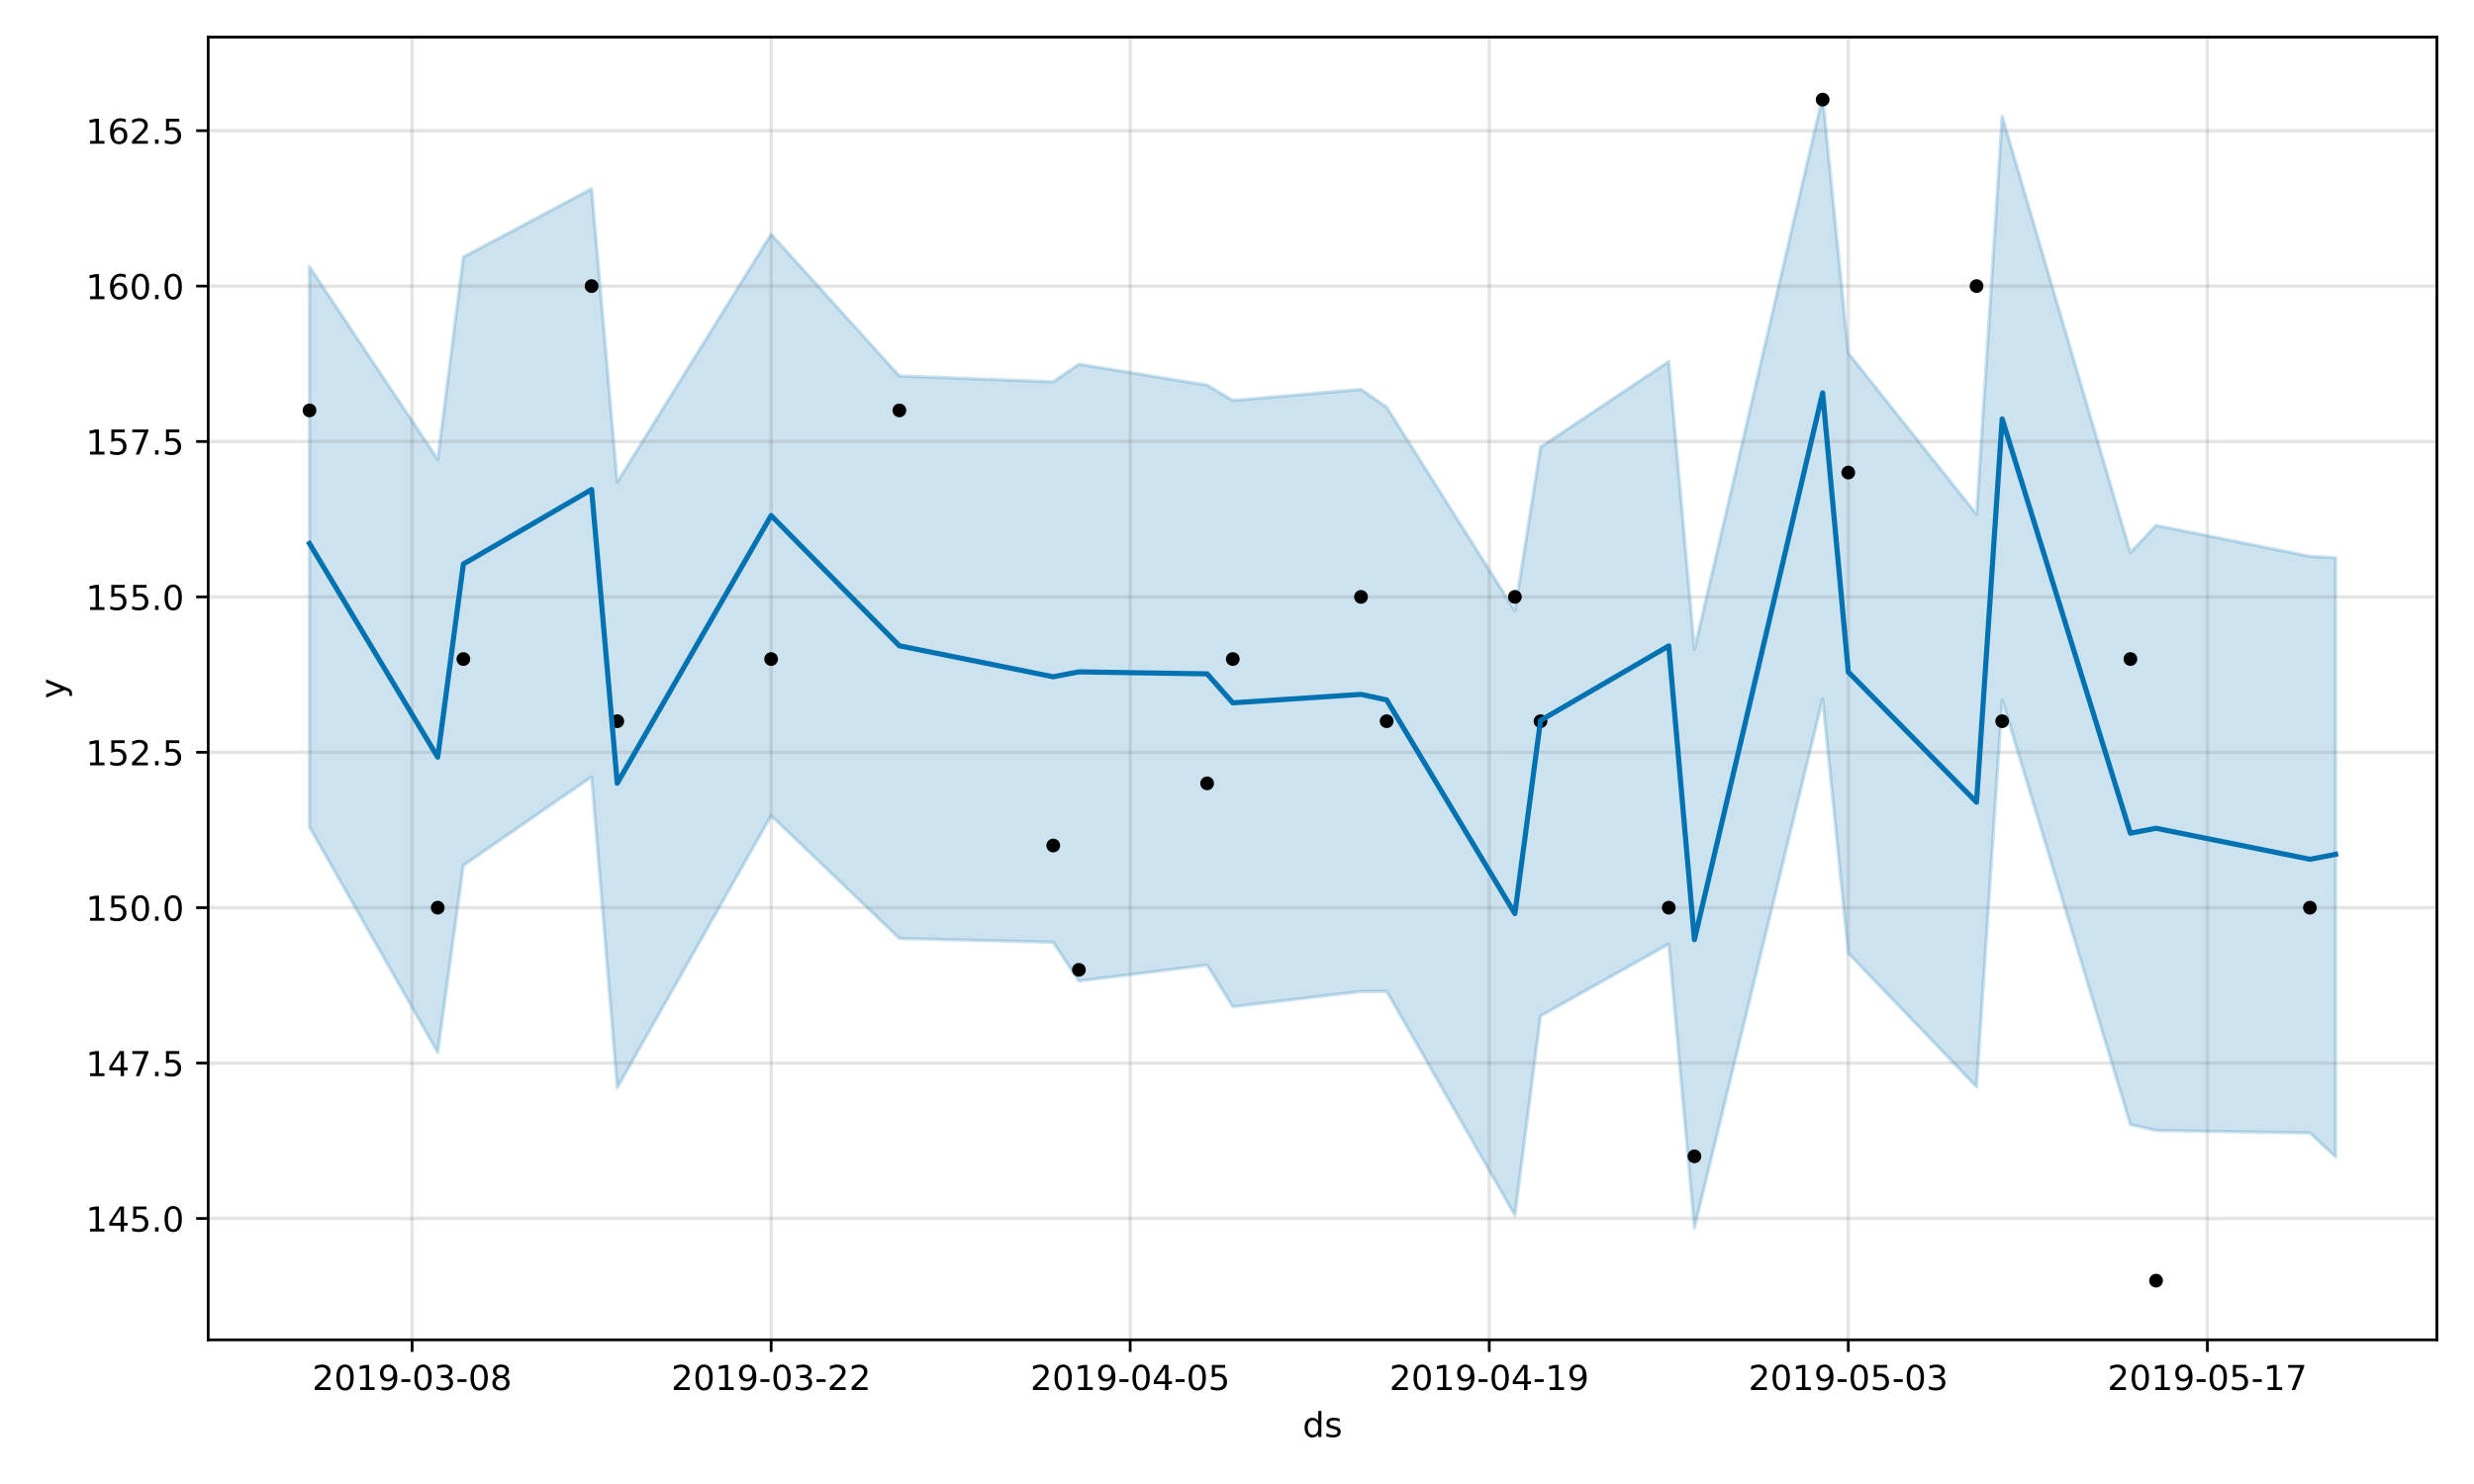
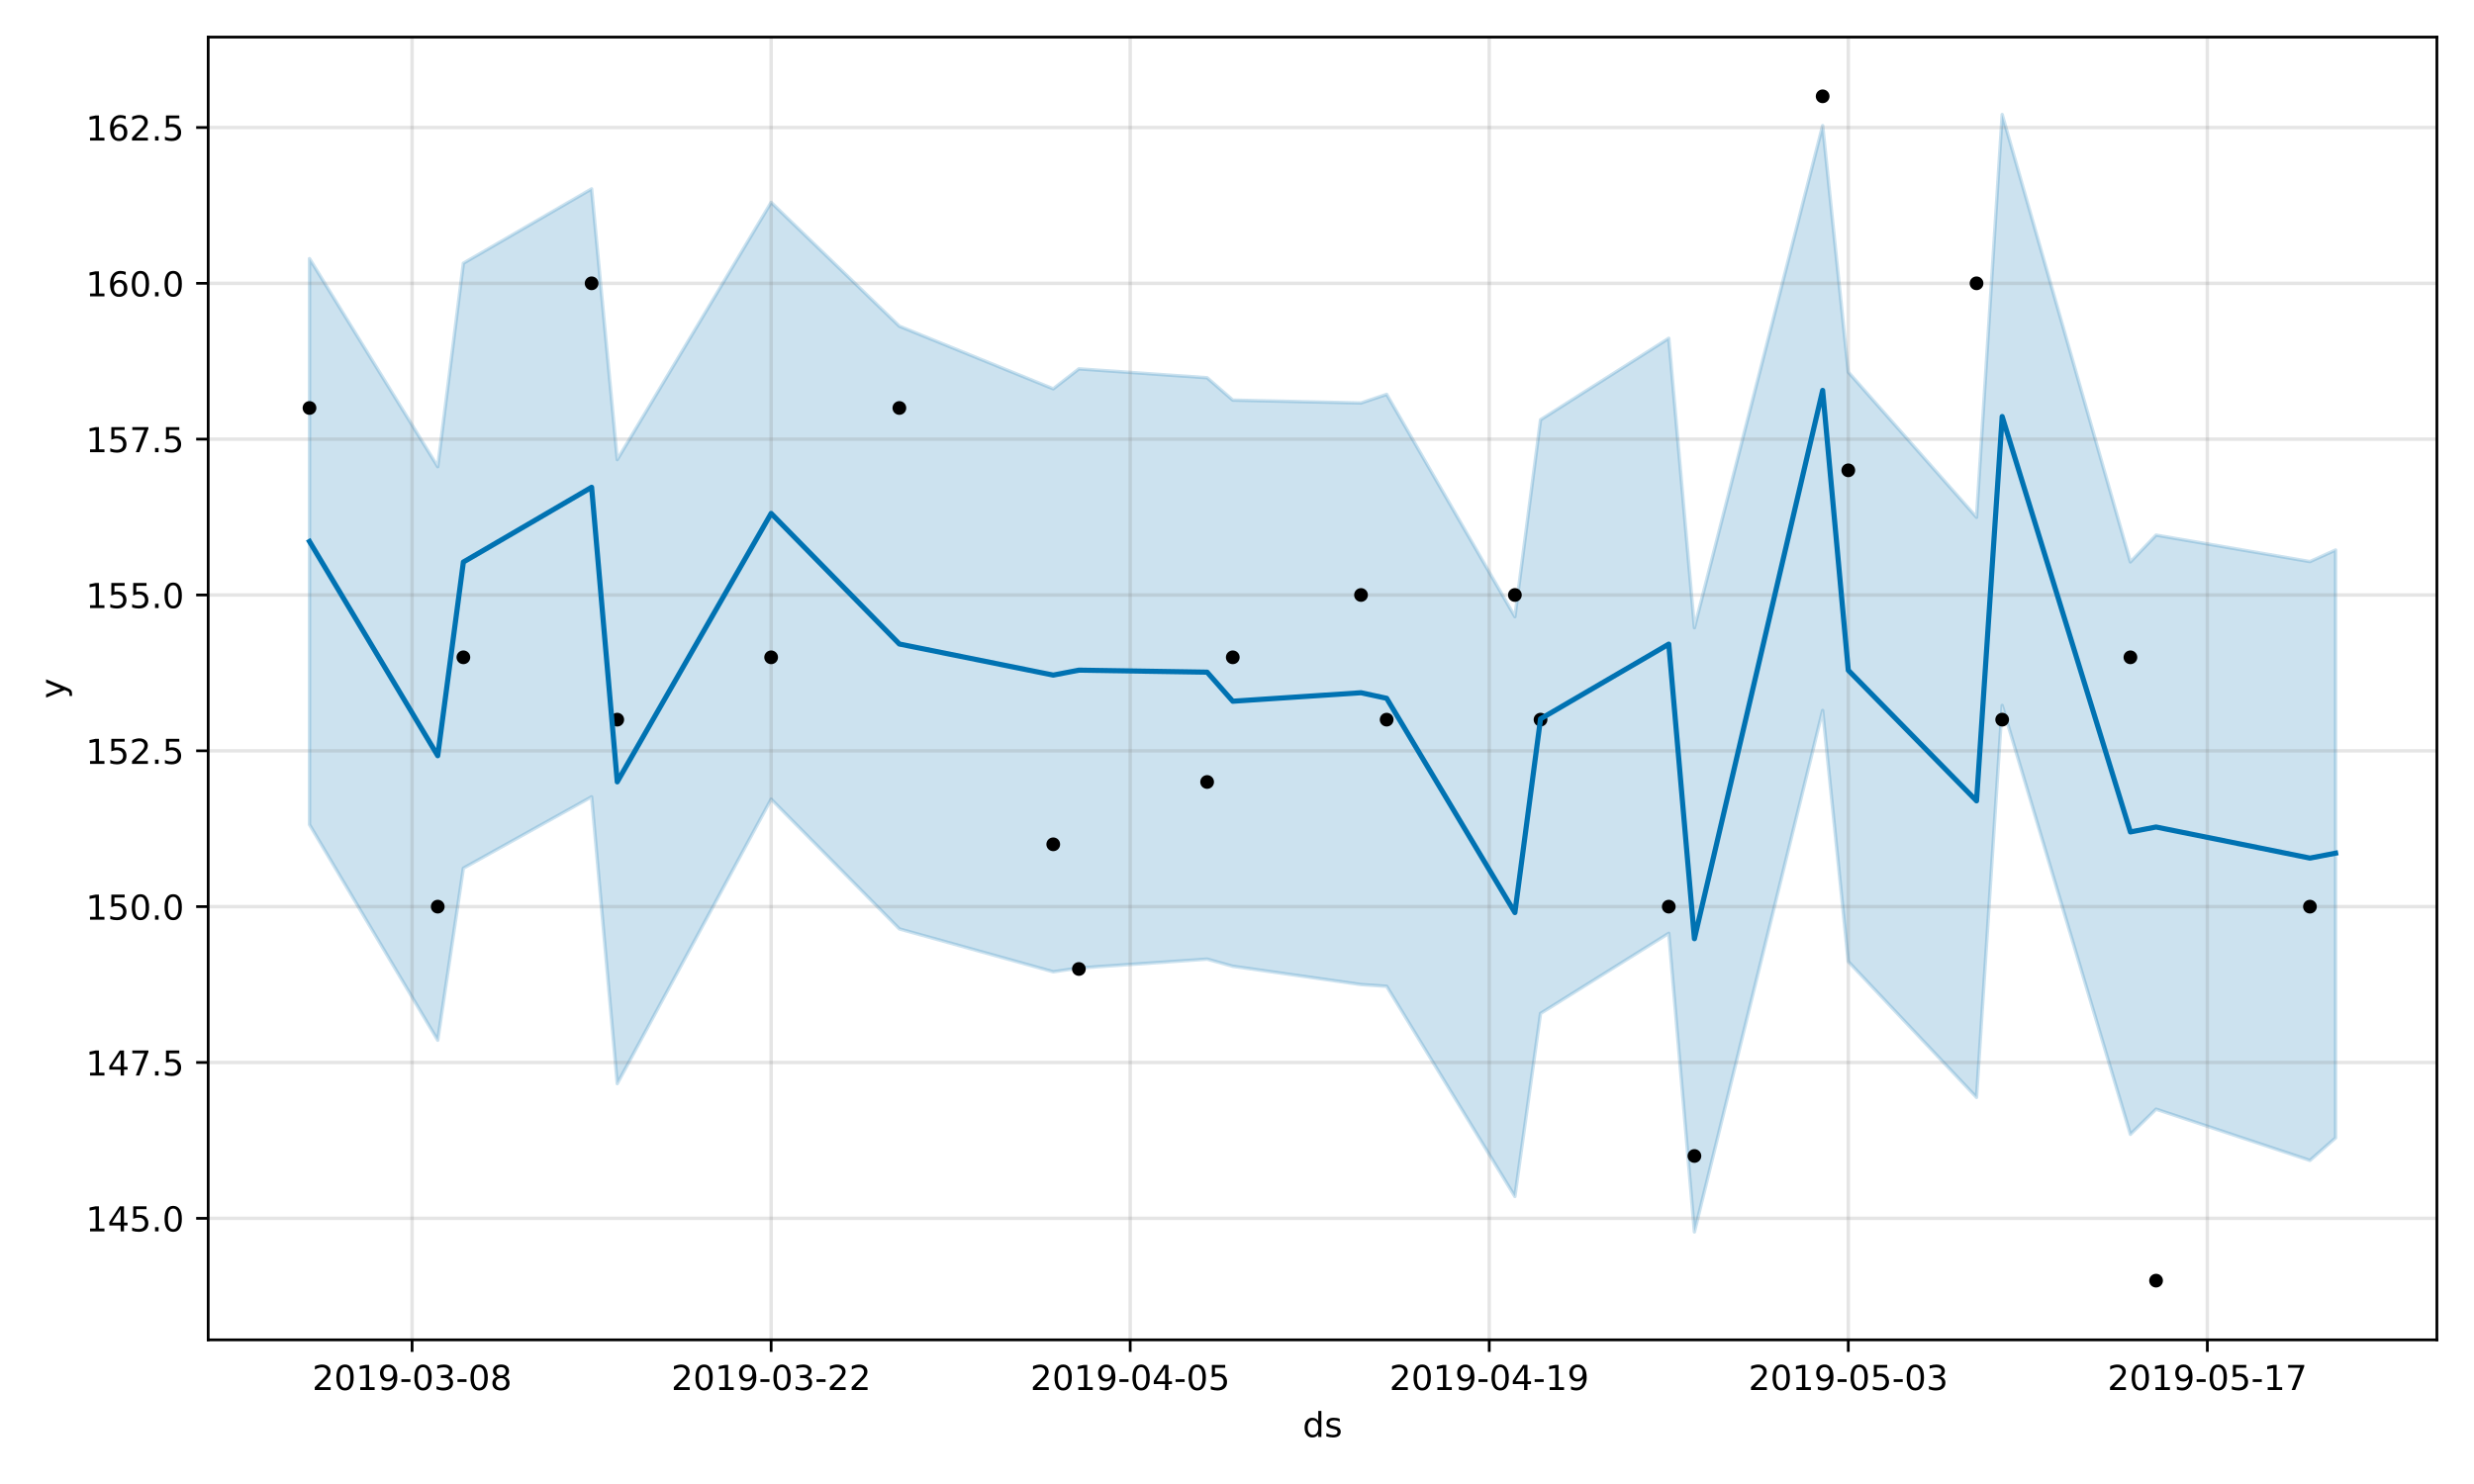
<svg xmlns="http://www.w3.org/2000/svg" xmlns:xlink="http://www.w3.org/1999/xlink" height="432pt" version="1.1" viewBox="0 0 720 432" width="720pt">
  <defs>
    <style type="text/css">
*{stroke-linecap:butt;stroke-linejoin:round;}
  </style>
  </defs>
  <g id="figure_1">
    <g id="patch_1">
      <path d="M 0 432  L 720 432  L 720 0  L 0 0  z " style="fill:#ffffff;" />
    </g>
    <g id="axes_1">
      <g id="patch_2">
        <path d="M 60.59 390.04  L 709.2 390.04  L 709.2 10.8  L 60.59 10.8  z " style="fill:#ffffff;" />
      </g>
      <g id="PolyCollection_1">
        <defs>
-           <path d="M 90.072 -354.343  L 90.072 -191.236  L 127.392 -125.614  L 134.855 -180.07  L 172.175 -205.859  L 179.639 -115.346  L 224.422 -194.559  L 261.741 -158.797  L 306.524 -157.697  L 313.988 -146.433  L 351.308 -151.057  L 358.771 -138.943  L 396.091 -143.376  L 403.555 -143.408  L 440.874 -78.211  L 448.338 -136.245  L 485.657 -157.182  L 493.121 -74.53  L 530.44 -228.502  L 537.904 -154.503  L 575.224 -115.605  L 582.687 -228.213  L 620.007 -104.636  L 627.471 -102.896  L 672.254 -102.185  L 679.718 -95.21  L 679.718 -269.632  L 679.718 -269.632  L 672.254 -270.048  L 627.471 -279.054  L 620.007 -271.151  L 582.687 -398.163  L 575.224 -282.303  L 537.904 -329.222  L 530.44 -403.962  L 493.121 -242.994  L 485.657 -326.786  L 448.338 -301.846  L 440.874 -254.263  L 403.555 -313.49  L 396.091 -318.655  L 358.771 -315.433  L 351.308 -319.895  L 313.988 -325.988  L 306.524 -320.88  L 261.741 -322.555  L 224.422 -363.819  L 179.639 -291.683  L 172.175 -377.069  L 134.855 -357.193  L 127.392 -298.302  L 90.072 -354.343  z " id="m1f48682692" style="stroke:#0072b2;stroke-opacity:0.2;" />
+           <path d="M 90.072 -356.724  L 90.072 -191.943  L 127.392 -129.191  L 134.855 -179.267  L 172.175 -200.045  L 179.639 -116.551  L 224.422 -199.361  L 261.741 -161.596  L 306.524 -149.11  L 313.988 -150.215  L 351.308 -152.794  L 358.771 -150.714  L 396.091 -145.389  L 403.555 -144.883  L 440.874 -83.701  L 448.338 -136.986  L 485.657 -160.311  L 493.121 -73.375  L 530.44 -225.18  L 537.904 -152.076  L 575.224 -112.545  L 582.687 -226.635  L 620.007 -101.785  L 627.471 -109.117  L 672.254 -94.194  L 679.718 -100.769  L 679.718 -271.889  L 679.718 -271.889  L 672.254 -268.52  L 627.471 -276.226  L 620.007 -268.421  L 582.687 -398.656  L 575.224 -281.414  L 537.904 -323.687  L 530.44 -395.425  L 493.121 -249.262  L 485.657 -333.525  L 448.338 -309.798  L 440.874 -252.483  L 403.555 -317.197  L 396.091 -314.69  L 358.771 -315.527  L 351.308 -322.037  L 313.988 -324.627  L 306.524 -318.816  L 261.741 -337.042  L 224.422 -373.077  L 179.639 -298.198  L 172.175 -377.019  L 134.855 -355.372  L 127.392 -296.152  L 90.072 -356.724  z " id="m158ec9b78b" style="stroke:#0072b2;stroke-opacity:0.2;" />
        </defs>
-         <g clip-path="url(#pb1d03dbba0)">
-           <use style="fill:#0072b2;fill-opacity:0.2;stroke:#0072b2;stroke-opacity:0.2;" x="0" xlink:href="#m1f48682692" y="432" />
+         <g clip-path="url(#p7cccd1d1d1)">
+           <use style="fill:#0072b2;fill-opacity:0.2;stroke:#0072b2;stroke-opacity:0.2;" x="0" xlink:href="#m158ec9b78b" y="432" />
        </g>
      </g>
      <g id="matplotlib.axis_1">
        <g id="xtick_1">
          <g id="line2d_1">
-             <path clip-path="url(#pb1d03dbba0)" d="M 119.928 390.04  L 119.928 10.8  " style="fill:none;stroke:#808080;stroke-linecap:square;stroke-opacity:0.2;" />
+             <path clip-path="url(#p7cccd1d1d1)" d="M 119.928 390.04  L 119.928 10.8  " style="fill:none;stroke:#808080;stroke-linecap:square;stroke-opacity:0.2;" />
          </g>
          <g id="line2d_2">
            <defs>
-               <path d="M 0 0  L 0 3.5  " id="m46b2b4d875" style="stroke:#000000;stroke-width:0.8;" />
-             </defs>
-             <g>
-               <use style="stroke:#000000;stroke-width:0.8;" x="119.928" xlink:href="#m46b2b4d875" y="390.04" />
+               <path d="M 0 0  L 0 3.5  " id="m3bfe131722" style="stroke:#000000;stroke-width:0.8;" />
+             </defs>
+             <g>
+               <use style="stroke:#000000;stroke-width:0.8;" x="119.928" xlink:href="#m3bfe131722" y="390.04" />
            </g>
          </g>
          <g id="text_1">
            <defs>
              <path d="M 19.188 8.297  L 53.609 8.297  L 53.609 0  L 7.328 0  L 7.328 8.297  Q 12.938 14.109 22.625 23.891  Q 32.328 33.688 34.812 36.531  Q 39.547 41.844 41.422 45.531  Q 43.312 49.219 43.312 52.781  Q 43.312 58.594 39.234 62.25  Q 35.156 65.922 28.609 65.922  Q 23.969 65.922 18.812 64.312  Q 13.672 62.703 7.812 59.422  L 7.812 69.391  Q 13.766 71.781 18.938 73  Q 24.125 74.219 28.422 74.219  Q 39.75 74.219 46.484 68.547  Q 53.219 62.891 53.219 53.422  Q 53.219 48.922 51.531 44.891  Q 49.859 40.875 45.406 35.406  Q 44.188 33.984 37.641 27.219  Q 31.109 20.453 19.188 8.297  z " id="DejaVuSans-50" />
              <path d="M 31.781 66.406  Q 24.172 66.406 20.328 58.906  Q 16.5 51.422 16.5 36.375  Q 16.5 21.391 20.328 13.891  Q 24.172 6.391 31.781 6.391  Q 39.453 6.391 43.281 13.891  Q 47.125 21.391 47.125 36.375  Q 47.125 51.422 43.281 58.906  Q 39.453 66.406 31.781 66.406  z M 31.781 74.219  Q 44.047 74.219 50.516 64.516  Q 56.984 54.828 56.984 36.375  Q 56.984 17.969 50.516 8.266  Q 44.047 -1.422 31.781 -1.422  Q 19.531 -1.422 13.062 8.266  Q 6.594 17.969 6.594 36.375  Q 6.594 54.828 13.062 64.516  Q 19.531 74.219 31.781 74.219  z " id="DejaVuSans-48" />
              <path d="M 12.406 8.297  L 28.516 8.297  L 28.516 63.922  L 10.984 60.406  L 10.984 69.391  L 28.422 72.906  L 38.281 72.906  L 38.281 8.297  L 54.391 8.297  L 54.391 0  L 12.406 0  z " id="DejaVuSans-49" />
              <path d="M 10.984 1.516  L 10.984 10.5  Q 14.703 8.734 18.5 7.812  Q 22.312 6.891 25.984 6.891  Q 35.75 6.891 40.891 13.453  Q 46.047 20.016 46.781 33.406  Q 43.953 29.203 39.594 26.953  Q 35.25 24.703 29.984 24.703  Q 19.047 24.703 12.672 31.312  Q 6.297 37.938 6.297 49.422  Q 6.297 60.641 12.938 67.422  Q 19.578 74.219 30.609 74.219  Q 43.266 74.219 49.922 64.516  Q 56.594 54.828 56.594 36.375  Q 56.594 19.141 48.406 8.859  Q 40.234 -1.422 26.422 -1.422  Q 22.703 -1.422 18.891 -0.688  Q 15.094 0.047 10.984 1.516  z M 30.609 32.422  Q 37.25 32.422 41.125 36.953  Q 45.016 41.5 45.016 49.422  Q 45.016 57.281 41.125 61.844  Q 37.25 66.406 30.609 66.406  Q 23.969 66.406 20.094 61.844  Q 16.219 57.281 16.219 49.422  Q 16.219 41.5 20.094 36.953  Q 23.969 32.422 30.609 32.422  z " id="DejaVuSans-57" />
              <path d="M 4.891 31.391  L 31.203 31.391  L 31.203 23.391  L 4.891 23.391  z " id="DejaVuSans-45" />
              <path d="M 40.578 39.312  Q 47.656 37.797 51.625 33  Q 55.609 28.219 55.609 21.188  Q 55.609 10.406 48.188 4.484  Q 40.766 -1.422 27.094 -1.422  Q 22.516 -1.422 17.656 -0.516  Q 12.797 0.391 7.625 2.203  L 7.625 11.719  Q 11.719 9.328 16.594 8.109  Q 21.484 6.891 26.812 6.891  Q 36.078 6.891 40.938 10.547  Q 45.797 14.203 45.797 21.188  Q 45.797 27.641 41.281 31.266  Q 36.766 34.906 28.719 34.906  L 20.219 34.906  L 20.219 43.016  L 29.109 43.016  Q 36.375 43.016 40.234 45.922  Q 44.094 48.828 44.094 54.297  Q 44.094 59.906 40.109 62.906  Q 36.141 65.922 28.719 65.922  Q 24.656 65.922 20.016 65.031  Q 15.375 64.156 9.812 62.312  L 9.812 71.094  Q 15.438 72.656 20.344 73.438  Q 25.25 74.219 29.594 74.219  Q 40.828 74.219 47.359 69.109  Q 53.906 64.016 53.906 55.328  Q 53.906 49.266 50.438 45.094  Q 46.969 40.922 40.578 39.312  z " id="DejaVuSans-51" />
              <path d="M 31.781 34.625  Q 24.75 34.625 20.719 30.859  Q 16.703 27.094 16.703 20.516  Q 16.703 13.922 20.719 10.156  Q 24.75 6.391 31.781 6.391  Q 38.812 6.391 42.859 10.172  Q 46.922 13.969 46.922 20.516  Q 46.922 27.094 42.891 30.859  Q 38.875 34.625 31.781 34.625  z M 21.922 38.812  Q 15.578 40.375 12.031 44.719  Q 8.5 49.078 8.5 55.328  Q 8.5 64.062 14.719 69.141  Q 20.953 74.219 31.781 74.219  Q 42.672 74.219 48.875 69.141  Q 55.078 64.062 55.078 55.328  Q 55.078 49.078 51.531 44.719  Q 48 40.375 41.703 38.812  Q 48.828 37.156 52.797 32.312  Q 56.781 27.484 56.781 20.516  Q 56.781 9.906 50.312 4.234  Q 43.844 -1.422 31.781 -1.422  Q 19.734 -1.422 13.25 4.234  Q 6.781 9.906 6.781 20.516  Q 6.781 27.484 10.781 32.312  Q 14.797 37.156 21.922 38.812  z M 18.312 54.391  Q 18.312 48.734 21.844 45.562  Q 25.391 42.391 31.781 42.391  Q 38.141 42.391 41.719 45.562  Q 45.312 48.734 45.312 54.391  Q 45.312 60.062 41.719 63.234  Q 38.141 66.406 31.781 66.406  Q 25.391 66.406 21.844 63.234  Q 18.312 60.062 18.312 54.391  z " id="DejaVuSans-56" />
            </defs>
            <g transform="translate(90.86993 404.6384)scale(0.1 -0.1)">
              <use xlink:href="#DejaVuSans-50" />
              <use x="63.623" xlink:href="#DejaVuSans-48" />
              <use x="127.246" xlink:href="#DejaVuSans-49" />
              <use x="190.869" xlink:href="#DejaVuSans-57" />
              <use x="254.492" xlink:href="#DejaVuSans-45" />
              <use x="290.576" xlink:href="#DejaVuSans-48" />
              <use x="354.199" xlink:href="#DejaVuSans-51" />
              <use x="417.822" xlink:href="#DejaVuSans-45" />
              <use x="453.906" xlink:href="#DejaVuSans-48" />
              <use x="517.529" xlink:href="#DejaVuSans-56" />
            </g>
          </g>
        </g>
        <g id="xtick_2">
          <g id="line2d_3">
-             <path clip-path="url(#pb1d03dbba0)" d="M 224.422 390.04  L 224.422 10.8  " style="fill:none;stroke:#808080;stroke-linecap:square;stroke-opacity:0.2;" />
+             <path clip-path="url(#p7cccd1d1d1)" d="M 224.422 390.04  L 224.422 10.8  " style="fill:none;stroke:#808080;stroke-linecap:square;stroke-opacity:0.2;" />
          </g>
          <g id="line2d_4">
            <g>
-               <use style="stroke:#000000;stroke-width:0.8;" x="224.422" xlink:href="#m46b2b4d875" y="390.04" />
+               <use style="stroke:#000000;stroke-width:0.8;" x="224.422" xlink:href="#m3bfe131722" y="390.04" />
            </g>
          </g>
          <g id="text_2">
            <g transform="translate(195.3641 404.6384)scale(0.1 -0.1)">
              <use xlink:href="#DejaVuSans-50" />
              <use x="63.623" xlink:href="#DejaVuSans-48" />
              <use x="127.246" xlink:href="#DejaVuSans-49" />
              <use x="190.869" xlink:href="#DejaVuSans-57" />
              <use x="254.492" xlink:href="#DejaVuSans-45" />
              <use x="290.576" xlink:href="#DejaVuSans-48" />
              <use x="354.199" xlink:href="#DejaVuSans-51" />
              <use x="417.822" xlink:href="#DejaVuSans-45" />
              <use x="453.906" xlink:href="#DejaVuSans-50" />
              <use x="517.529" xlink:href="#DejaVuSans-50" />
            </g>
          </g>
        </g>
        <g id="xtick_3">
          <g id="line2d_5">
-             <path clip-path="url(#pb1d03dbba0)" d="M 328.916 390.04  L 328.916 10.8  " style="fill:none;stroke:#808080;stroke-linecap:square;stroke-opacity:0.2;" />
+             <path clip-path="url(#p7cccd1d1d1)" d="M 328.916 390.04  L 328.916 10.8  " style="fill:none;stroke:#808080;stroke-linecap:square;stroke-opacity:0.2;" />
          </g>
          <g id="line2d_6">
            <g>
-               <use style="stroke:#000000;stroke-width:0.8;" x="328.916" xlink:href="#m46b2b4d875" y="390.04" />
+               <use style="stroke:#000000;stroke-width:0.8;" x="328.916" xlink:href="#m3bfe131722" y="390.04" />
            </g>
          </g>
          <g id="text_3">
            <defs>
              <path d="M 37.797 64.312  L 12.891 25.391  L 37.797 25.391  z M 35.203 72.906  L 47.609 72.906  L 47.609 25.391  L 58.016 25.391  L 58.016 17.188  L 47.609 17.188  L 47.609 0  L 37.797 0  L 37.797 17.188  L 4.891 17.188  L 4.891 26.703  z " id="DejaVuSans-52" />
              <path d="M 10.797 72.906  L 49.516 72.906  L 49.516 64.594  L 19.828 64.594  L 19.828 46.734  Q 21.969 47.469 24.109 47.828  Q 26.266 48.188 28.422 48.188  Q 40.625 48.188 47.75 41.5  Q 54.891 34.812 54.891 23.391  Q 54.891 11.625 47.562 5.094  Q 40.234 -1.422 26.906 -1.422  Q 22.312 -1.422 17.547 -0.641  Q 12.797 0.141 7.719 1.703  L 7.719 11.625  Q 12.109 9.234 16.797 8.062  Q 21.484 6.891 26.703 6.891  Q 35.156 6.891 40.078 11.328  Q 45.016 15.766 45.016 23.391  Q 45.016 31 40.078 35.438  Q 35.156 39.891 26.703 39.891  Q 22.75 39.891 18.812 39.016  Q 14.891 38.141 10.797 36.281  z " id="DejaVuSans-53" />
            </defs>
            <g transform="translate(299.8582 404.6384)scale(0.1 -0.1)">
              <use xlink:href="#DejaVuSans-50" />
              <use x="63.623" xlink:href="#DejaVuSans-48" />
              <use x="127.246" xlink:href="#DejaVuSans-49" />
              <use x="190.869" xlink:href="#DejaVuSans-57" />
              <use x="254.492" xlink:href="#DejaVuSans-45" />
              <use x="290.576" xlink:href="#DejaVuSans-48" />
              <use x="354.199" xlink:href="#DejaVuSans-52" />
              <use x="417.822" xlink:href="#DejaVuSans-45" />
              <use x="453.906" xlink:href="#DejaVuSans-48" />
              <use x="517.529" xlink:href="#DejaVuSans-53" />
            </g>
          </g>
        </g>
        <g id="xtick_4">
          <g id="line2d_7">
-             <path clip-path="url(#pb1d03dbba0)" d="M 433.41 390.04  L 433.41 10.8  " style="fill:none;stroke:#808080;stroke-linecap:square;stroke-opacity:0.2;" />
+             <path clip-path="url(#p7cccd1d1d1)" d="M 433.41 390.04  L 433.41 10.8  " style="fill:none;stroke:#808080;stroke-linecap:square;stroke-opacity:0.2;" />
          </g>
          <g id="line2d_8">
            <g>
-               <use style="stroke:#000000;stroke-width:0.8;" x="433.41" xlink:href="#m46b2b4d875" y="390.04" />
+               <use style="stroke:#000000;stroke-width:0.8;" x="433.41" xlink:href="#m3bfe131722" y="390.04" />
            </g>
          </g>
          <g id="text_4">
            <g transform="translate(404.3523 404.6384)scale(0.1 -0.1)">
              <use xlink:href="#DejaVuSans-50" />
              <use x="63.623" xlink:href="#DejaVuSans-48" />
              <use x="127.246" xlink:href="#DejaVuSans-49" />
              <use x="190.869" xlink:href="#DejaVuSans-57" />
              <use x="254.492" xlink:href="#DejaVuSans-45" />
              <use x="290.576" xlink:href="#DejaVuSans-48" />
              <use x="354.199" xlink:href="#DejaVuSans-52" />
              <use x="417.822" xlink:href="#DejaVuSans-45" />
              <use x="453.906" xlink:href="#DejaVuSans-49" />
              <use x="517.529" xlink:href="#DejaVuSans-57" />
            </g>
          </g>
        </g>
        <g id="xtick_5">
          <g id="line2d_9">
-             <path clip-path="url(#pb1d03dbba0)" d="M 537.904 390.04  L 537.904 10.8  " style="fill:none;stroke:#808080;stroke-linecap:square;stroke-opacity:0.2;" />
+             <path clip-path="url(#p7cccd1d1d1)" d="M 537.904 390.04  L 537.904 10.8  " style="fill:none;stroke:#808080;stroke-linecap:square;stroke-opacity:0.2;" />
          </g>
          <g id="line2d_10">
            <g>
-               <use style="stroke:#000000;stroke-width:0.8;" x="537.904" xlink:href="#m46b2b4d875" y="390.04" />
+               <use style="stroke:#000000;stroke-width:0.8;" x="537.904" xlink:href="#m3bfe131722" y="390.04" />
            </g>
          </g>
          <g id="text_5">
            <g transform="translate(508.8465 404.6384)scale(0.1 -0.1)">
              <use xlink:href="#DejaVuSans-50" />
              <use x="63.623" xlink:href="#DejaVuSans-48" />
              <use x="127.246" xlink:href="#DejaVuSans-49" />
              <use x="190.869" xlink:href="#DejaVuSans-57" />
              <use x="254.492" xlink:href="#DejaVuSans-45" />
              <use x="290.576" xlink:href="#DejaVuSans-48" />
              <use x="354.199" xlink:href="#DejaVuSans-53" />
              <use x="417.822" xlink:href="#DejaVuSans-45" />
              <use x="453.906" xlink:href="#DejaVuSans-48" />
              <use x="517.529" xlink:href="#DejaVuSans-51" />
            </g>
          </g>
        </g>
        <g id="xtick_6">
          <g id="line2d_11">
-             <path clip-path="url(#pb1d03dbba0)" d="M 642.398 390.04  L 642.398 10.8  " style="fill:none;stroke:#808080;stroke-linecap:square;stroke-opacity:0.2;" />
+             <path clip-path="url(#p7cccd1d1d1)" d="M 642.398 390.04  L 642.398 10.8  " style="fill:none;stroke:#808080;stroke-linecap:square;stroke-opacity:0.2;" />
          </g>
          <g id="line2d_12">
            <g>
-               <use style="stroke:#000000;stroke-width:0.8;" x="642.398" xlink:href="#m46b2b4d875" y="390.04" />
+               <use style="stroke:#000000;stroke-width:0.8;" x="642.398" xlink:href="#m3bfe131722" y="390.04" />
            </g>
          </g>
          <g id="text_6">
            <defs>
              <path d="M 8.203 72.906  L 55.078 72.906  L 55.078 68.703  L 28.609 0  L 18.312 0  L 43.219 64.594  L 8.203 64.594  z " id="DejaVuSans-55" />
            </defs>
            <g transform="translate(613.3406 404.6384)scale(0.1 -0.1)">
              <use xlink:href="#DejaVuSans-50" />
              <use x="63.623" xlink:href="#DejaVuSans-48" />
              <use x="127.246" xlink:href="#DejaVuSans-49" />
              <use x="190.869" xlink:href="#DejaVuSans-57" />
              <use x="254.492" xlink:href="#DejaVuSans-45" />
              <use x="290.576" xlink:href="#DejaVuSans-48" />
              <use x="354.199" xlink:href="#DejaVuSans-53" />
              <use x="417.822" xlink:href="#DejaVuSans-45" />
              <use x="453.906" xlink:href="#DejaVuSans-49" />
              <use x="517.529" xlink:href="#DejaVuSans-55" />
            </g>
          </g>
        </g>
        <g id="text_7">
          <defs>
            <path d="M 45.406 46.391  L 45.406 75.984  L 54.391 75.984  L 54.391 0  L 45.406 0  L 45.406 8.203  Q 42.578 3.328 38.25 0.953  Q 33.938 -1.422 27.875 -1.422  Q 17.969 -1.422 11.734 6.484  Q 5.516 14.406 5.516 27.297  Q 5.516 40.188 11.734 48.094  Q 17.969 56 27.875 56  Q 33.938 56 38.25 53.625  Q 42.578 51.266 45.406 46.391  z M 14.797 27.297  Q 14.797 17.391 18.875 11.75  Q 22.953 6.109 30.078 6.109  Q 37.203 6.109 41.297 11.75  Q 45.406 17.391 45.406 27.297  Q 45.406 37.203 41.297 42.844  Q 37.203 48.484 30.078 48.484  Q 22.953 48.484 18.875 42.844  Q 14.797 37.203 14.797 27.297  z " id="DejaVuSans-100" />
            <path d="M 44.281 53.078  L 44.281 44.578  Q 40.484 46.531 36.375 47.5  Q 32.281 48.484 27.875 48.484  Q 21.188 48.484 17.844 46.438  Q 14.5 44.391 14.5 40.281  Q 14.5 37.156 16.891 35.375  Q 19.281 33.594 26.516 31.984  L 29.594 31.297  Q 39.156 29.25 43.188 25.516  Q 47.219 21.781 47.219 15.094  Q 47.219 7.469 41.188 3.016  Q 35.156 -1.422 24.609 -1.422  Q 20.219 -1.422 15.453 -0.562  Q 10.688 0.297 5.422 2  L 5.422 11.281  Q 10.406 8.688 15.234 7.391  Q 20.062 6.109 24.812 6.109  Q 31.156 6.109 34.562 8.281  Q 37.984 10.453 37.984 14.406  Q 37.984 18.062 35.516 20.016  Q 33.062 21.969 24.703 23.781  L 21.578 24.516  Q 13.234 26.266 9.516 29.906  Q 5.812 33.547 5.812 39.891  Q 5.812 47.609 11.281 51.797  Q 16.75 56 26.812 56  Q 31.781 56 36.172 55.266  Q 40.578 54.547 44.281 53.078  z " id="DejaVuSans-115" />
          </defs>
          <g transform="translate(379.1161 418.3166)scale(0.1 -0.1)">
            <use xlink:href="#DejaVuSans-100" />
            <use x="63.477" xlink:href="#DejaVuSans-115" />
          </g>
        </g>
      </g>
      <g id="matplotlib.axis_2">
        <g id="ytick_1">
          <g id="line2d_13">
-             <path clip-path="url(#pb1d03dbba0)" d="M 60.59 354.707  L 709.2 354.707  " style="fill:none;stroke:#808080;stroke-linecap:square;stroke-opacity:0.2;" />
+             <path clip-path="url(#p7cccd1d1d1)" d="M 60.59 354.656  L 709.2 354.656  " style="fill:none;stroke:#808080;stroke-linecap:square;stroke-opacity:0.2;" />
          </g>
          <g id="line2d_14">
            <defs>
-               <path d="M 0 0  L -3.5 0  " id="m70fd15307f" style="stroke:#000000;stroke-width:0.8;" />
-             </defs>
-             <g>
-               <use style="stroke:#000000;stroke-width:0.8;" x="60.59" xlink:href="#m70fd15307f" y="354.707" />
+               <path d="M 0 0  L -3.5 0  " id="ma942603874" style="stroke:#000000;stroke-width:0.8;" />
+             </defs>
+             <g>
+               <use style="stroke:#000000;stroke-width:0.8;" x="60.59" xlink:href="#ma942603874" y="354.656" />
            </g>
          </g>
          <g id="text_8">
            <defs>
              <path d="M 10.688 12.406  L 21 12.406  L 21 0  L 10.688 0  z " id="DejaVuSans-46" />
            </defs>
-             <g transform="translate(24.96187 358.5061)scale(0.1 -0.1)">
+             <g transform="translate(24.96187 358.4556)scale(0.1 -0.1)">
              <use xlink:href="#DejaVuSans-49" />
              <use x="63.623" xlink:href="#DejaVuSans-52" />
              <use x="127.246" xlink:href="#DejaVuSans-53" />
              <use x="190.869" xlink:href="#DejaVuSans-46" />
              <use x="222.656" xlink:href="#DejaVuSans-48" />
            </g>
          </g>
        </g>
        <g id="ytick_2">
          <g id="line2d_15">
-             <path clip-path="url(#pb1d03dbba0)" d="M 60.59 309.47  L 709.2 309.47  " style="fill:none;stroke:#808080;stroke-linecap:square;stroke-opacity:0.2;" />
+             <path clip-path="url(#p7cccd1d1d1)" d="M 60.59 309.293  L 709.2 309.293  " style="fill:none;stroke:#808080;stroke-linecap:square;stroke-opacity:0.2;" />
          </g>
          <g id="line2d_16">
            <g>
-               <use style="stroke:#000000;stroke-width:0.8;" x="60.59" xlink:href="#m70fd15307f" y="309.47" />
+               <use style="stroke:#000000;stroke-width:0.8;" x="60.59" xlink:href="#ma942603874" y="309.293" />
            </g>
          </g>
          <g id="text_9">
-             <g transform="translate(24.96187 313.2688)scale(0.1 -0.1)">
+             <g transform="translate(24.96187 313.0919)scale(0.1 -0.1)">
              <use xlink:href="#DejaVuSans-49" />
              <use x="63.623" xlink:href="#DejaVuSans-52" />
              <use x="127.246" xlink:href="#DejaVuSans-55" />
              <use x="190.869" xlink:href="#DejaVuSans-46" />
              <use x="222.656" xlink:href="#DejaVuSans-53" />
            </g>
          </g>
        </g>
        <g id="ytick_3">
          <g id="line2d_17">
-             <path clip-path="url(#pb1d03dbba0)" d="M 60.59 264.232  L 709.2 264.232  " style="fill:none;stroke:#808080;stroke-linecap:square;stroke-opacity:0.2;" />
+             <path clip-path="url(#p7cccd1d1d1)" d="M 60.59 263.929  L 709.2 263.929  " style="fill:none;stroke:#808080;stroke-linecap:square;stroke-opacity:0.2;" />
          </g>
          <g id="line2d_18">
            <g>
-               <use style="stroke:#000000;stroke-width:0.8;" x="60.59" xlink:href="#m70fd15307f" y="264.232" />
+               <use style="stroke:#000000;stroke-width:0.8;" x="60.59" xlink:href="#ma942603874" y="263.929" />
            </g>
          </g>
          <g id="text_10">
-             <g transform="translate(24.96187 268.0315)scale(0.1 -0.1)">
+             <g transform="translate(24.96187 267.7283)scale(0.1 -0.1)">
              <use xlink:href="#DejaVuSans-49" />
              <use x="63.623" xlink:href="#DejaVuSans-53" />
              <use x="127.246" xlink:href="#DejaVuSans-48" />
              <use x="190.869" xlink:href="#DejaVuSans-46" />
              <use x="222.656" xlink:href="#DejaVuSans-48" />
            </g>
          </g>
        </g>
        <g id="ytick_4">
          <g id="line2d_19">
-             <path clip-path="url(#pb1d03dbba0)" d="M 60.59 218.995  L 709.2 218.995  " style="fill:none;stroke:#808080;stroke-linecap:square;stroke-opacity:0.2;" />
+             <path clip-path="url(#p7cccd1d1d1)" d="M 60.59 218.565  L 709.2 218.565  " style="fill:none;stroke:#808080;stroke-linecap:square;stroke-opacity:0.2;" />
          </g>
          <g id="line2d_20">
            <g>
-               <use style="stroke:#000000;stroke-width:0.8;" x="60.59" xlink:href="#m70fd15307f" y="218.995" />
+               <use style="stroke:#000000;stroke-width:0.8;" x="60.59" xlink:href="#ma942603874" y="218.565" />
            </g>
          </g>
          <g id="text_11">
-             <g transform="translate(24.96187 222.7942)scale(0.1 -0.1)">
+             <g transform="translate(24.96187 222.3647)scale(0.1 -0.1)">
              <use xlink:href="#DejaVuSans-49" />
              <use x="63.623" xlink:href="#DejaVuSans-53" />
              <use x="127.246" xlink:href="#DejaVuSans-50" />
              <use x="190.869" xlink:href="#DejaVuSans-46" />
              <use x="222.656" xlink:href="#DejaVuSans-53" />
            </g>
          </g>
        </g>
        <g id="ytick_5">
          <g id="line2d_21">
-             <path clip-path="url(#pb1d03dbba0)" d="M 60.59 173.758  L 709.2 173.758  " style="fill:none;stroke:#808080;stroke-linecap:square;stroke-opacity:0.2;" />
+             <path clip-path="url(#p7cccd1d1d1)" d="M 60.59 173.202  L 709.2 173.202  " style="fill:none;stroke:#808080;stroke-linecap:square;stroke-opacity:0.2;" />
          </g>
          <g id="line2d_22">
            <g>
-               <use style="stroke:#000000;stroke-width:0.8;" x="60.59" xlink:href="#m70fd15307f" y="173.758" />
+               <use style="stroke:#000000;stroke-width:0.8;" x="60.59" xlink:href="#ma942603874" y="173.202" />
            </g>
          </g>
          <g id="text_12">
-             <g transform="translate(24.96187 177.5569)scale(0.1 -0.1)">
+             <g transform="translate(24.96187 177.001)scale(0.1 -0.1)">
              <use xlink:href="#DejaVuSans-49" />
              <use x="63.623" xlink:href="#DejaVuSans-53" />
              <use x="127.246" xlink:href="#DejaVuSans-53" />
              <use x="190.869" xlink:href="#DejaVuSans-46" />
              <use x="222.656" xlink:href="#DejaVuSans-48" />
            </g>
          </g>
        </g>
        <g id="ytick_6">
          <g id="line2d_23">
-             <path clip-path="url(#pb1d03dbba0)" d="M 60.59 128.52  L 709.2 128.52  " style="fill:none;stroke:#808080;stroke-linecap:square;stroke-opacity:0.2;" />
+             <path clip-path="url(#p7cccd1d1d1)" d="M 60.59 127.838  L 709.2 127.838  " style="fill:none;stroke:#808080;stroke-linecap:square;stroke-opacity:0.2;" />
          </g>
          <g id="line2d_24">
            <g>
-               <use style="stroke:#000000;stroke-width:0.8;" x="60.59" xlink:href="#m70fd15307f" y="128.52" />
+               <use style="stroke:#000000;stroke-width:0.8;" x="60.59" xlink:href="#ma942603874" y="127.838" />
            </g>
          </g>
          <g id="text_13">
-             <g transform="translate(24.96187 132.3196)scale(0.1 -0.1)">
+             <g transform="translate(24.96187 131.6374)scale(0.1 -0.1)">
              <use xlink:href="#DejaVuSans-49" />
              <use x="63.623" xlink:href="#DejaVuSans-53" />
              <use x="127.246" xlink:href="#DejaVuSans-55" />
              <use x="190.869" xlink:href="#DejaVuSans-46" />
              <use x="222.656" xlink:href="#DejaVuSans-53" />
            </g>
          </g>
        </g>
        <g id="ytick_7">
          <g id="line2d_25">
-             <path clip-path="url(#pb1d03dbba0)" d="M 60.59 83.283  L 709.2 83.283  " style="fill:none;stroke:#808080;stroke-linecap:square;stroke-opacity:0.2;" />
+             <path clip-path="url(#p7cccd1d1d1)" d="M 60.59 82.475  L 709.2 82.475  " style="fill:none;stroke:#808080;stroke-linecap:square;stroke-opacity:0.2;" />
          </g>
          <g id="line2d_26">
            <g>
-               <use style="stroke:#000000;stroke-width:0.8;" x="60.59" xlink:href="#m70fd15307f" y="83.283" />
+               <use style="stroke:#000000;stroke-width:0.8;" x="60.59" xlink:href="#ma942603874" y="82.475" />
            </g>
          </g>
          <g id="text_14">
            <defs>
              <path d="M 33.016 40.375  Q 26.375 40.375 22.484 35.828  Q 18.609 31.297 18.609 23.391  Q 18.609 15.531 22.484 10.953  Q 26.375 6.391 33.016 6.391  Q 39.656 6.391 43.531 10.953  Q 47.406 15.531 47.406 23.391  Q 47.406 31.297 43.531 35.828  Q 39.656 40.375 33.016 40.375  z M 52.594 71.297  L 52.594 62.312  Q 48.875 64.062 45.094 64.984  Q 41.312 65.922 37.594 65.922  Q 27.828 65.922 22.672 59.328  Q 17.531 52.734 16.797 39.406  Q 19.672 43.656 24.016 45.922  Q 28.375 48.188 33.594 48.188  Q 44.578 48.188 50.953 41.516  Q 57.328 34.859 57.328 23.391  Q 57.328 12.156 50.688 5.359  Q 44.047 -1.422 33.016 -1.422  Q 20.359 -1.422 13.672 8.266  Q 6.984 17.969 6.984 36.375  Q 6.984 53.656 15.188 63.938  Q 23.391 74.219 37.203 74.219  Q 40.922 74.219 44.703 73.484  Q 48.484 72.75 52.594 71.297  z " id="DejaVuSans-54" />
            </defs>
-             <g transform="translate(24.96187 87.08227)scale(0.1 -0.1)">
+             <g transform="translate(24.96187 86.27376)scale(0.1 -0.1)">
              <use xlink:href="#DejaVuSans-49" />
              <use x="63.623" xlink:href="#DejaVuSans-54" />
              <use x="127.246" xlink:href="#DejaVuSans-48" />
              <use x="190.869" xlink:href="#DejaVuSans-46" />
              <use x="222.656" xlink:href="#DejaVuSans-48" />
            </g>
          </g>
        </g>
        <g id="ytick_8">
          <g id="line2d_27">
-             <path clip-path="url(#pb1d03dbba0)" d="M 60.59 38.046  L 709.2 38.046  " style="fill:none;stroke:#808080;stroke-linecap:square;stroke-opacity:0.2;" />
+             <path clip-path="url(#p7cccd1d1d1)" d="M 60.59 37.111  L 709.2 37.111  " style="fill:none;stroke:#808080;stroke-linecap:square;stroke-opacity:0.2;" />
          </g>
          <g id="line2d_28">
            <g>
-               <use style="stroke:#000000;stroke-width:0.8;" x="60.59" xlink:href="#m70fd15307f" y="38.046" />
+               <use style="stroke:#000000;stroke-width:0.8;" x="60.59" xlink:href="#ma942603874" y="37.111" />
            </g>
          </g>
          <g id="text_15">
-             <g transform="translate(24.96187 41.84496)scale(0.1 -0.1)">
+             <g transform="translate(24.96187 40.91013)scale(0.1 -0.1)">
              <use xlink:href="#DejaVuSans-49" />
              <use x="63.623" xlink:href="#DejaVuSans-54" />
              <use x="127.246" xlink:href="#DejaVuSans-50" />
              <use x="190.869" xlink:href="#DejaVuSans-46" />
              <use x="222.656" xlink:href="#DejaVuSans-53" />
            </g>
          </g>
        </g>
        <g id="text_16">
          <defs>
            <path d="M 32.172 -5.078  Q 28.375 -14.844 24.75 -17.812  Q 21.141 -20.797 15.094 -20.797  L 7.906 -20.797  L 7.906 -13.281  L 13.188 -13.281  Q 16.891 -13.281 18.938 -11.516  Q 21 -9.766 23.484 -3.219  L 25.094 0.875  L 2.984 54.688  L 12.5 54.688  L 29.594 11.922  L 46.688 54.688  L 56.203 54.688  z " id="DejaVuSans-121" />
          </defs>
          <g transform="translate(18.88219 203.3794)rotate(-90)scale(0.1 -0.1)">
            <use xlink:href="#DejaVuSans-121" />
          </g>
        </g>
      </g>
      <g id="line2d_29">
        <defs>
-           <path d="M 0 1.5  C 0.398 1.5 0.779 1.342 1.061 1.061  C 1.342 0.779 1.5 0.398 1.5 0  C 1.5 -0.398 1.342 -0.779 1.061 -1.061  C 0.779 -1.342 0.398 -1.5 0 -1.5  C -0.398 -1.5 -0.779 -1.342 -1.061 -1.061  C -1.342 -0.779 -1.5 -0.398 -1.5 0  C -1.5 0.398 -1.342 0.779 -1.061 1.061  C -0.779 1.342 -0.398 1.5 0 1.5  z " id="m6617f7f3a2" style="stroke:#000000;" />
+           <path d="M 0 1.5  C 0.398 1.5 0.779 1.342 1.061 1.061  C 1.342 0.779 1.5 0.398 1.5 0  C 1.5 -0.398 1.342 -0.779 1.061 -1.061  C 0.779 -1.342 0.398 -1.5 0 -1.5  C -0.398 -1.5 -0.779 -1.342 -1.061 -1.061  C -1.342 -0.779 -1.5 -0.398 -1.5 0  C -1.5 0.398 -1.342 0.779 -1.061 1.061  C -0.779 1.342 -0.398 1.5 0 1.5  z " id="meb86168b28" style="stroke:#000000;" />
        </defs>
-         <g clip-path="url(#pb1d03dbba0)">
-           <use style="stroke:#000000;" x="90.072" xlink:href="#m6617f7f3a2" y="119.473" />
-           <use style="stroke:#000000;" x="127.392" xlink:href="#m6617f7f3a2" y="264.232" />
-           <use style="stroke:#000000;" x="134.855" xlink:href="#m6617f7f3a2" y="191.853" />
-           <use style="stroke:#000000;" x="172.175" xlink:href="#m6617f7f3a2" y="83.283" />
-           <use style="stroke:#000000;" x="179.639" xlink:href="#m6617f7f3a2" y="209.948" />
-           <use style="stroke:#000000;" x="224.422" xlink:href="#m6617f7f3a2" y="191.853" />
-           <use style="stroke:#000000;" x="261.741" xlink:href="#m6617f7f3a2" y="119.473" />
-           <use style="stroke:#000000;" x="306.524" xlink:href="#m6617f7f3a2" y="246.137" />
-           <use style="stroke:#000000;" x="313.988" xlink:href="#m6617f7f3a2" y="282.327" />
-           <use style="stroke:#000000;" x="351.308" xlink:href="#m6617f7f3a2" y="228.042" />
-           <use style="stroke:#000000;" x="358.771" xlink:href="#m6617f7f3a2" y="191.853" />
-           <use style="stroke:#000000;" x="396.091" xlink:href="#m6617f7f3a2" y="173.758" />
-           <use style="stroke:#000000;" x="403.555" xlink:href="#m6617f7f3a2" y="209.948" />
-           <use style="stroke:#000000;" x="440.874" xlink:href="#m6617f7f3a2" y="173.758" />
-           <use style="stroke:#000000;" x="448.338" xlink:href="#m6617f7f3a2" y="209.948" />
-           <use style="stroke:#000000;" x="485.657" xlink:href="#m6617f7f3a2" y="264.232" />
-           <use style="stroke:#000000;" x="493.121" xlink:href="#m6617f7f3a2" y="336.612" />
-           <use style="stroke:#000000;" x="530.44" xlink:href="#m6617f7f3a2" y="28.998" />
-           <use style="stroke:#000000;" x="537.904" xlink:href="#m6617f7f3a2" y="137.568" />
-           <use style="stroke:#000000;" x="575.224" xlink:href="#m6617f7f3a2" y="83.283" />
-           <use style="stroke:#000000;" x="582.687" xlink:href="#m6617f7f3a2" y="209.948" />
-           <use style="stroke:#000000;" x="620.007" xlink:href="#m6617f7f3a2" y="191.853" />
-           <use style="stroke:#000000;" x="627.471" xlink:href="#m6617f7f3a2" y="372.802" />
-           <use style="stroke:#000000;" x="672.254" xlink:href="#m6617f7f3a2" y="264.232" />
+         <g clip-path="url(#p7cccd1d1d1)">
+           <use style="stroke:#000000;" x="90.072" xlink:href="#meb86168b28" y="118.765" />
+           <use style="stroke:#000000;" x="127.392" xlink:href="#meb86168b28" y="263.929" />
+           <use style="stroke:#000000;" x="134.855" xlink:href="#meb86168b28" y="191.347" />
+           <use style="stroke:#000000;" x="172.175" xlink:href="#meb86168b28" y="82.475" />
+           <use style="stroke:#000000;" x="179.639" xlink:href="#meb86168b28" y="209.493" />
+           <use style="stroke:#000000;" x="224.422" xlink:href="#meb86168b28" y="191.347" />
+           <use style="stroke:#000000;" x="261.741" xlink:href="#meb86168b28" y="118.765" />
+           <use style="stroke:#000000;" x="306.524" xlink:href="#meb86168b28" y="245.784" />
+           <use style="stroke:#000000;" x="313.988" xlink:href="#meb86168b28" y="282.075" />
+           <use style="stroke:#000000;" x="351.308" xlink:href="#meb86168b28" y="227.638" />
+           <use style="stroke:#000000;" x="358.771" xlink:href="#meb86168b28" y="191.347" />
+           <use style="stroke:#000000;" x="396.091" xlink:href="#meb86168b28" y="173.202" />
+           <use style="stroke:#000000;" x="403.555" xlink:href="#meb86168b28" y="209.493" />
+           <use style="stroke:#000000;" x="440.874" xlink:href="#meb86168b28" y="173.202" />
+           <use style="stroke:#000000;" x="448.338" xlink:href="#meb86168b28" y="209.493" />
+           <use style="stroke:#000000;" x="485.657" xlink:href="#meb86168b28" y="263.929" />
+           <use style="stroke:#000000;" x="493.121" xlink:href="#meb86168b28" y="336.511" />
+           <use style="stroke:#000000;" x="530.44" xlink:href="#meb86168b28" y="28.038" />
+           <use style="stroke:#000000;" x="537.904" xlink:href="#meb86168b28" y="136.911" />
+           <use style="stroke:#000000;" x="575.224" xlink:href="#meb86168b28" y="82.475" />
+           <use style="stroke:#000000;" x="582.687" xlink:href="#meb86168b28" y="209.493" />
+           <use style="stroke:#000000;" x="620.007" xlink:href="#meb86168b28" y="191.347" />
+           <use style="stroke:#000000;" x="627.471" xlink:href="#meb86168b28" y="372.802" />
+           <use style="stroke:#000000;" x="672.254" xlink:href="#meb86168b28" y="263.929" />
        </g>
      </g>
      <g id="line2d_30">
-         <path clip-path="url(#pb1d03dbba0)" d="M 90.072 158.222  L 127.392 220.419  L 134.855 164.193  L 172.175 142.493  L 179.639 228.007  L 224.422 150.081  L 261.741 187.992  L 306.524 197.014  L 313.988 195.581  L 351.308 196.164  L 358.771 204.602  L 396.091 202.135  L 403.555 203.752  L 440.874 265.949  L 448.338 209.723  L 485.657 188.023  L 493.121 273.538  L 530.44 114.367  L 537.904 195.612  L 575.224 233.524  L 582.687 121.957  L 620.007 242.546  L 627.471 241.114  L 672.254 250.136  L 679.718 248.704  " style="fill:none;stroke:#0072b2;stroke-linecap:square;stroke-width:1.5;" />
+         <path clip-path="url(#p7cccd1d1d1)" d="M 90.072 157.623  L 127.392 219.993  L 134.855 163.61  L 172.175 141.85  L 179.639 227.603  L 224.422 149.459  L 261.741 187.476  L 306.524 196.523  L 313.988 195.086  L 351.308 195.671  L 358.771 204.132  L 396.091 201.658  L 403.555 203.28  L 440.874 265.651  L 448.338 209.268  L 485.657 187.507  L 493.121 273.26  L 530.44 113.646  L 537.904 195.117  L 575.224 233.135  L 582.687 121.256  L 620.007 242.183  L 627.471 240.746  L 672.254 249.794  L 679.718 248.357  " style="fill:none;stroke:#0072b2;stroke-linecap:square;stroke-width:1.5;" />
      </g>
      <g id="patch_3">
        <path d="M 60.59 390.04  L 60.59 10.8  " style="fill:none;stroke:#000000;stroke-linecap:square;stroke-linejoin:miter;stroke-width:0.8;" />
      </g>
      <g id="patch_4">
        <path d="M 709.2 390.04  L 709.2 10.8  " style="fill:none;stroke:#000000;stroke-linecap:square;stroke-linejoin:miter;stroke-width:0.8;" />
      </g>
      <g id="patch_5">
        <path d="M 60.59 390.04  L 709.2 390.04  " style="fill:none;stroke:#000000;stroke-linecap:square;stroke-linejoin:miter;stroke-width:0.8;" />
      </g>
      <g id="patch_6">
        <path d="M 60.59 10.8  L 709.2 10.8  " style="fill:none;stroke:#000000;stroke-linecap:square;stroke-linejoin:miter;stroke-width:0.8;" />
      </g>
    </g>
  </g>
  <defs>
-     <clipPath id="pb1d03dbba0">
+     <clipPath id="p7cccd1d1d1">
      <rect height="379.24" width="648.61" x="60.59" y="10.8" />
    </clipPath>
  </defs>
</svg>
